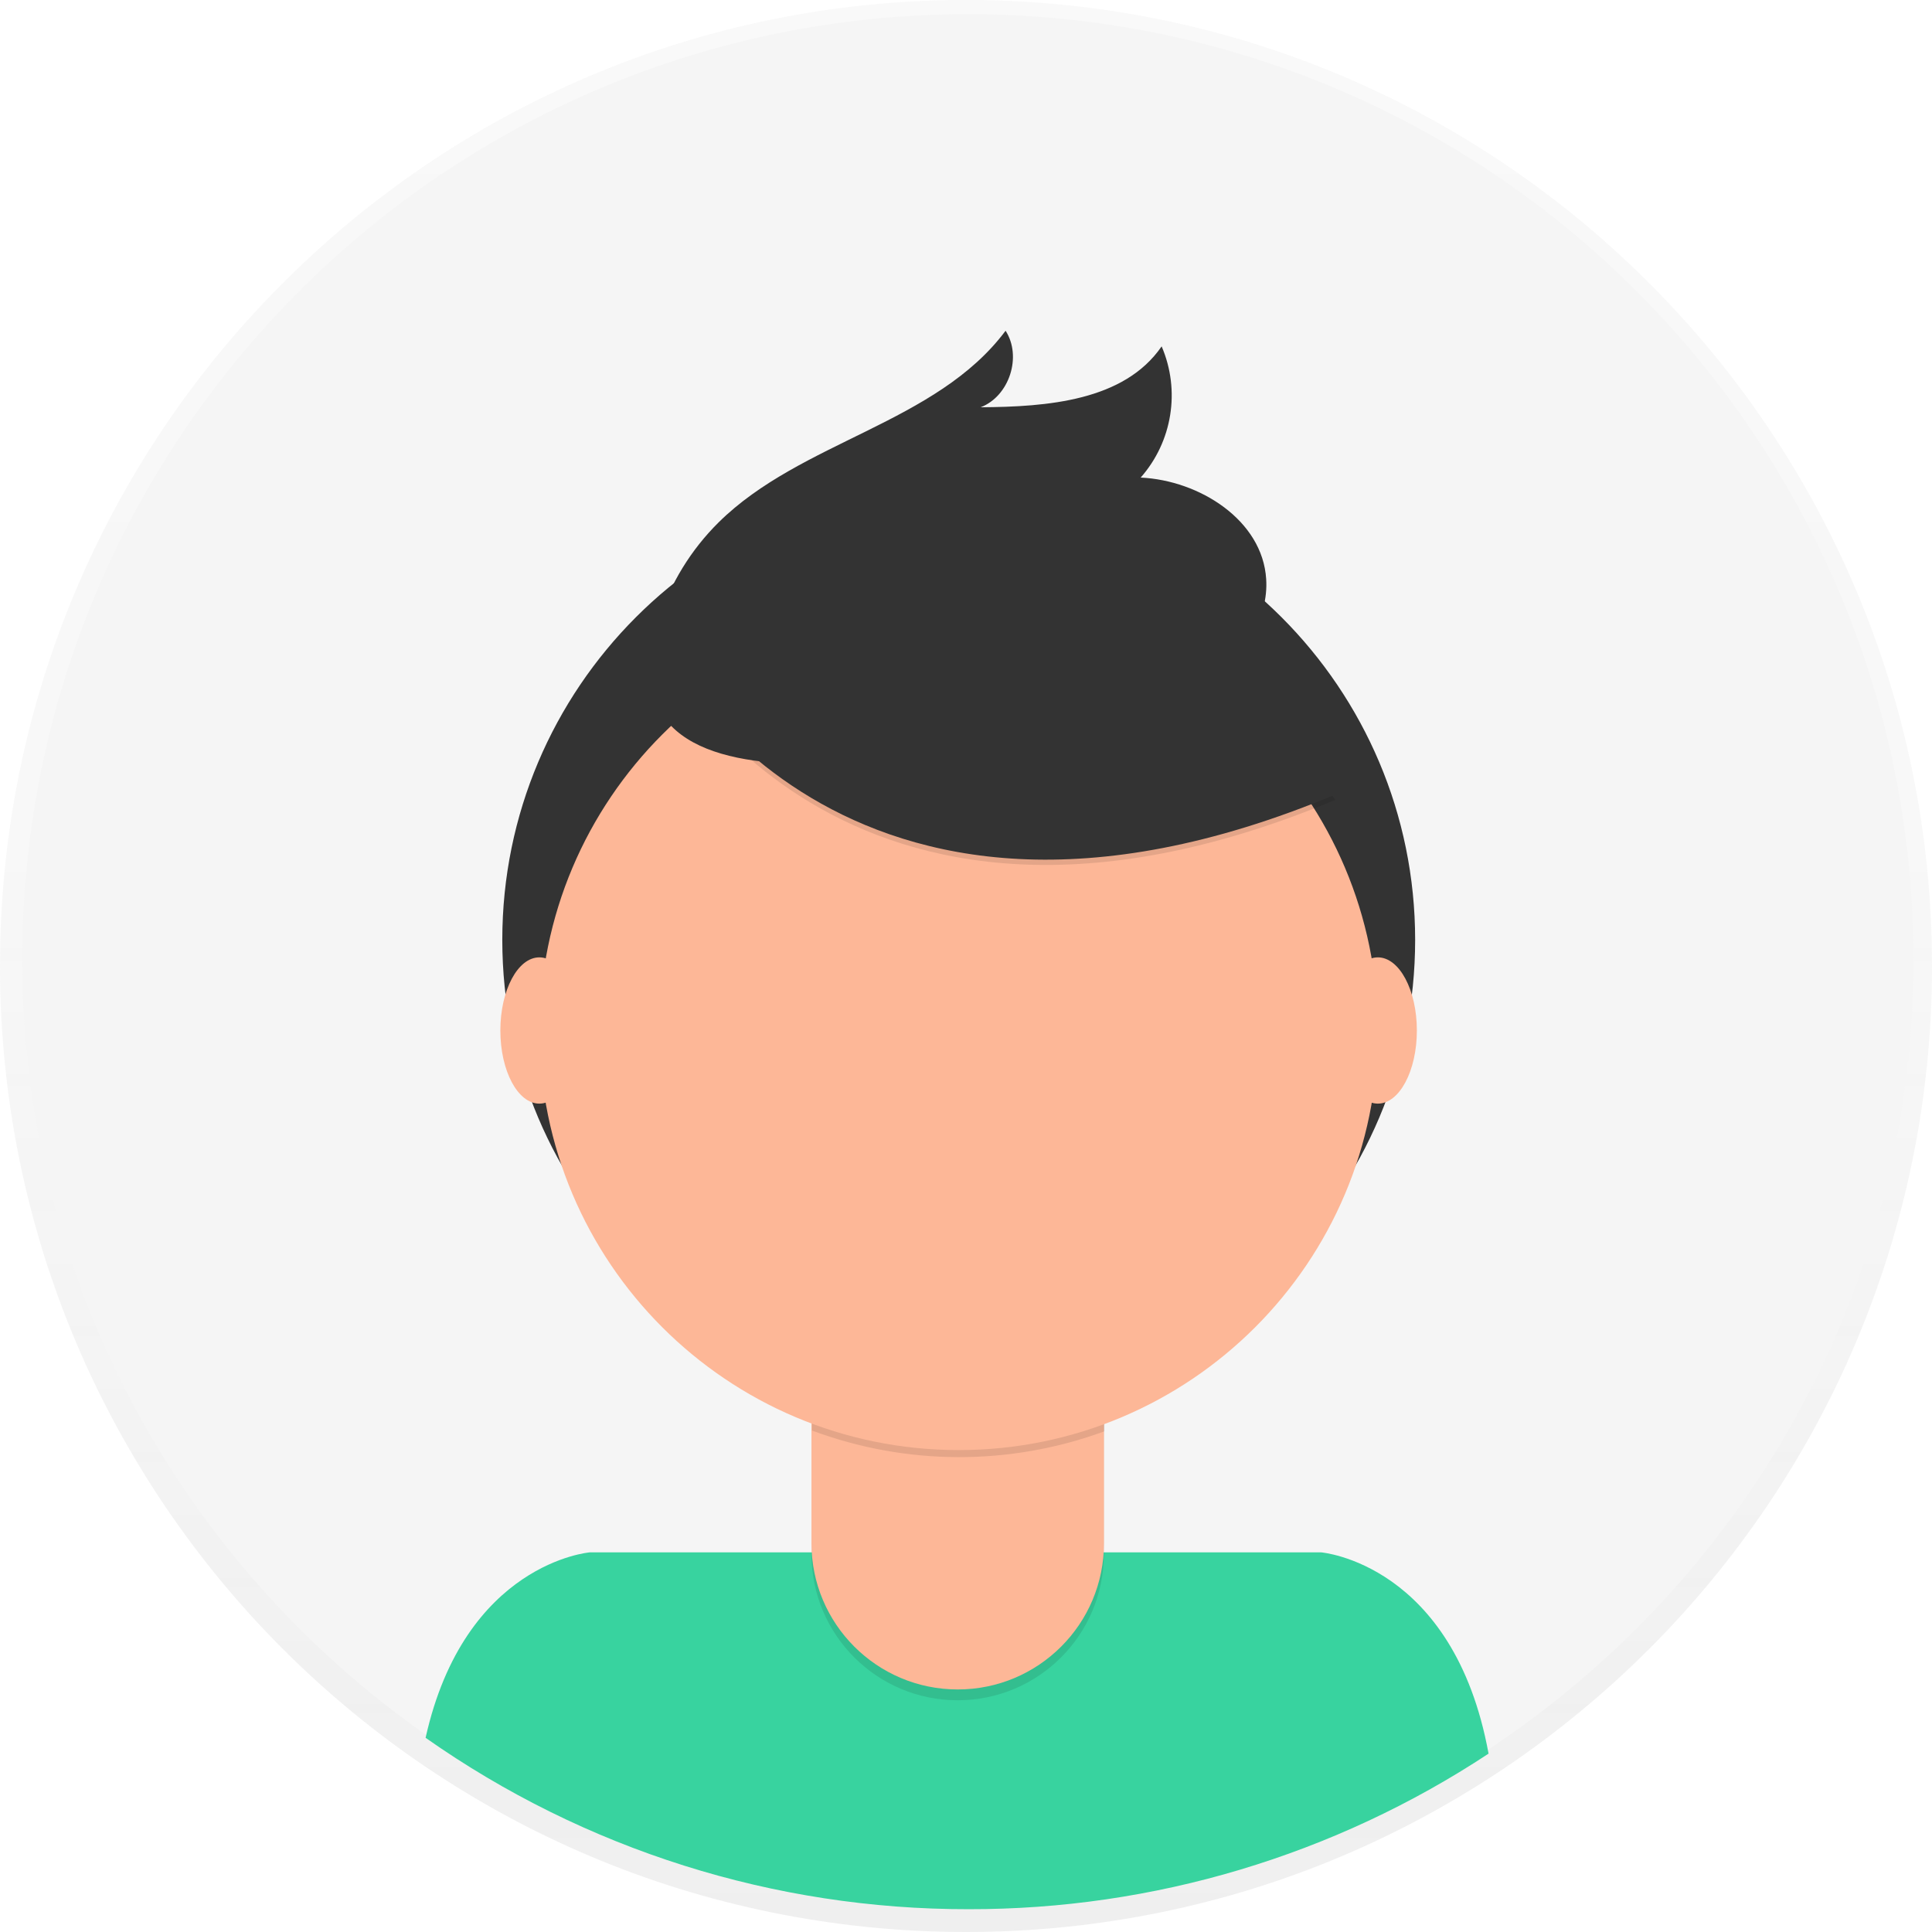
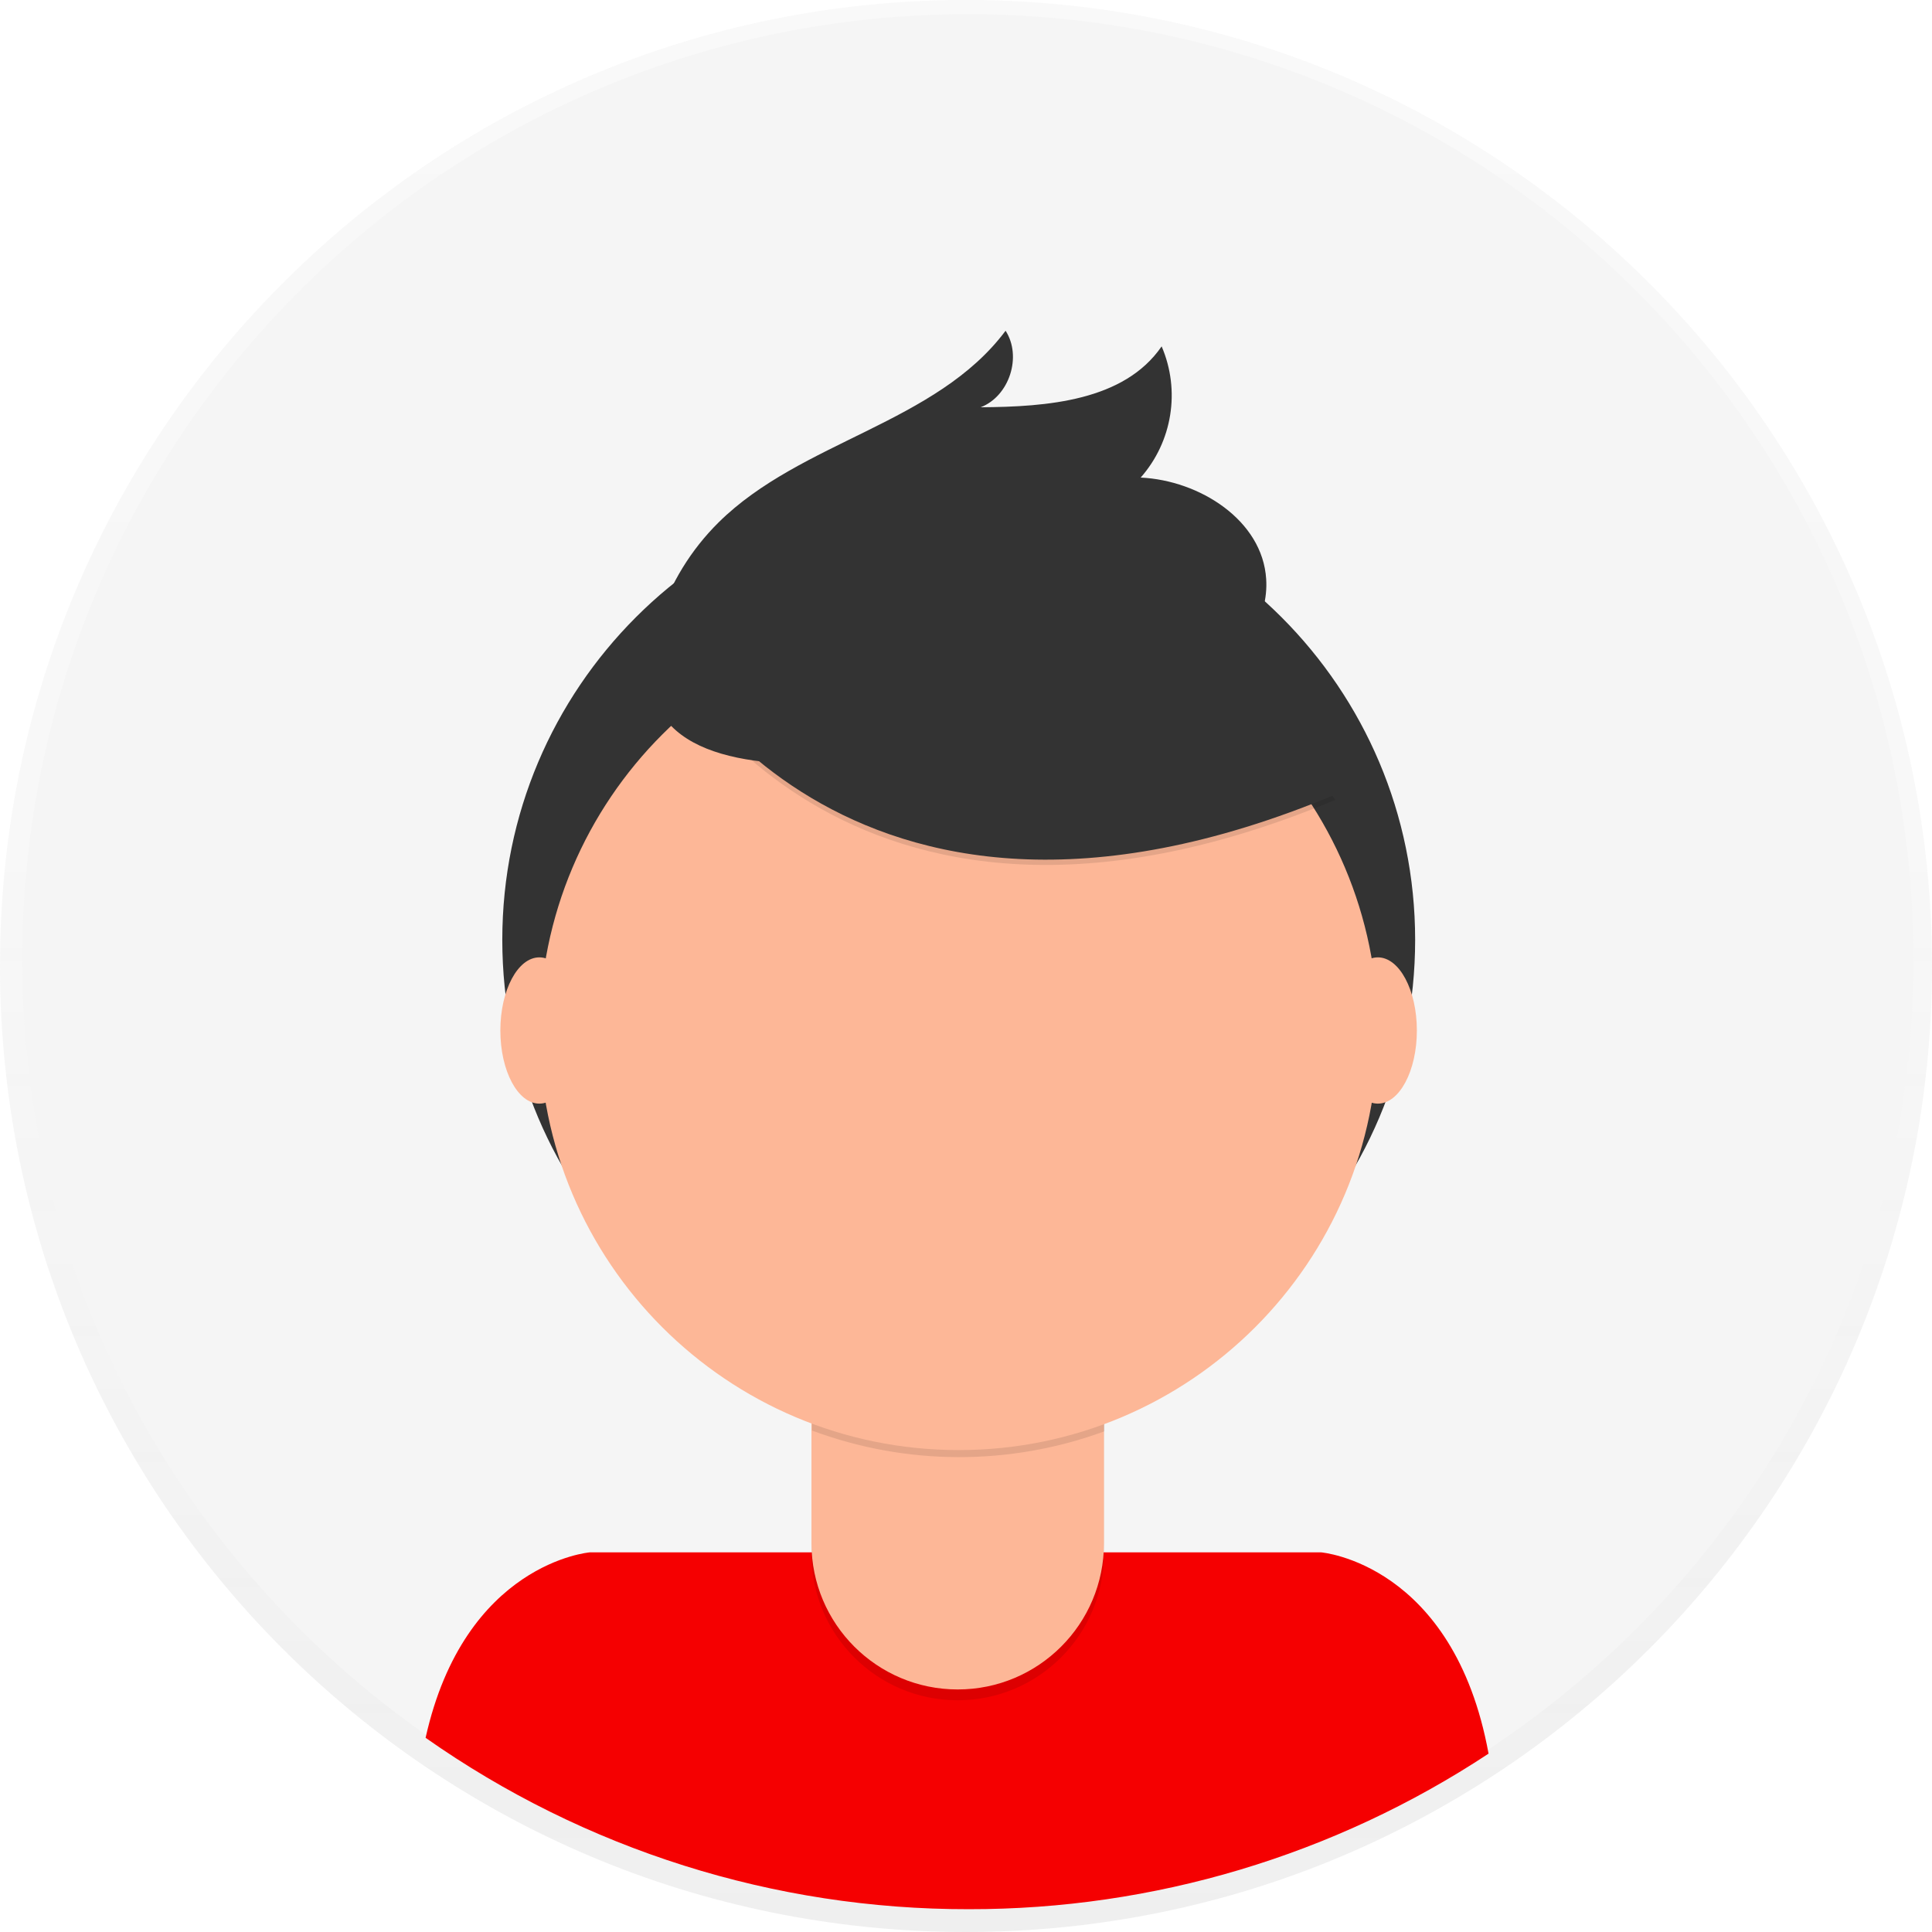
<svg xmlns="http://www.w3.org/2000/svg" id="457bf273-24a3-4fd8-a857-e9b918267d6a" data-name="Layer 1" width="698" height="698" viewBox="0 0 698 698">
  <defs>
    <linearGradient id="b247946c-c62f-4d08-994a-4c3d64e1e98f" x1="349" y1="698" x2="349" gradientUnits="userSpaceOnUse">
      <stop offset="0" stop-color="gray" stop-opacity="0.25" />
      <stop offset="0.54" stop-color="gray" stop-opacity="0.12" />
      <stop offset="1" stop-color="gray" stop-opacity="0.1" />
    </linearGradient>
  </defs>
  <g opacity="0.5">
    <circle cx="349" cy="349" r="349" fill="url(#b247946c-c62f-4d08-994a-4c3d64e1e98f)" />
  </g>
  <circle cx="349.68" cy="346.77" r="341.64" fill="#f5f5f5" />
-   <path d="M601,790.76a340,340,0,0,0,187.79-56.2c-12.59-68.8-60.5-72.72-60.5-72.72H464.09s-45.21,3.71-59.33,67A340.07,340.07,0,0,0,601,790.76Z" transform="translate(-251 -101)" fill="#38d39f" />
+   <path d="M601,790.76a340,340,0,0,0,187.79-56.2c-12.59-68.8-60.5-72.72-60.5-72.72H464.09s-45.21,3.71-59.33,67A340.07,340.07,0,0,0,601,790.76Z" transform="translate(-251 -101)" fill="#f50001" />
  <circle cx="346.37" cy="339.57" r="164.9" fill="#333" />
  <path d="M293.15,476.92H398.81a0,0,0,0,1,0,0v84.53A52.83,52.83,0,0,1,346,614.28h0a52.83,52.83,0,0,1-52.83-52.83V476.92a0,0,0,0,1,0,0Z" opacity="0.1" />
  <path d="M296.5,473h99a3.35,3.35,0,0,1,3.35,3.35v81.18A52.83,52.83,0,0,1,346,610.37h0a52.83,52.83,0,0,1-52.83-52.83V476.35A3.35,3.35,0,0,1,296.5,473Z" fill="#fdb797" />
  <path d="M544.34,617.82a152.07,152.07,0,0,0,105.66.29v-13H544.34Z" transform="translate(-251 -101)" opacity="0.1" />
  <circle cx="346.37" cy="372.44" r="151.45" fill="#fdb797" />
  <path d="M489.49,335.68S553.32,465.24,733.37,390l-41.92-65.73-74.31-26.67Z" transform="translate(-251 -101)" opacity="0.1" />
  <path d="M489.49,333.78s63.83,129.56,243.88,54.3l-41.92-65.73-74.31-26.67Z" transform="translate(-251 -101)" fill="#333" />
  <path d="M488.93,325a87.49,87.49,0,0,1,21.69-35.27c29.79-29.45,78.63-35.66,103.68-69.24,6,9.32,1.36,23.65-9,27.65,24-.16,51.81-2.26,65.38-22a44.89,44.89,0,0,1-7.57,47.4c21.27,1,44,15.4,45.34,36.65.92,14.16-8,27.56-19.59,35.68s-25.71,11.85-39.56,14.9C608.86,369.7,462.54,407.07,488.93,325Z" transform="translate(-251 -101)" fill="#333" />
  <ellipse cx="194.86" cy="372.3" rx="14.09" ry="26.42" fill="#fdb797" />
  <ellipse cx="497.8" cy="372.3" rx="14.09" ry="26.42" fill="#fdb797" />
</svg>
